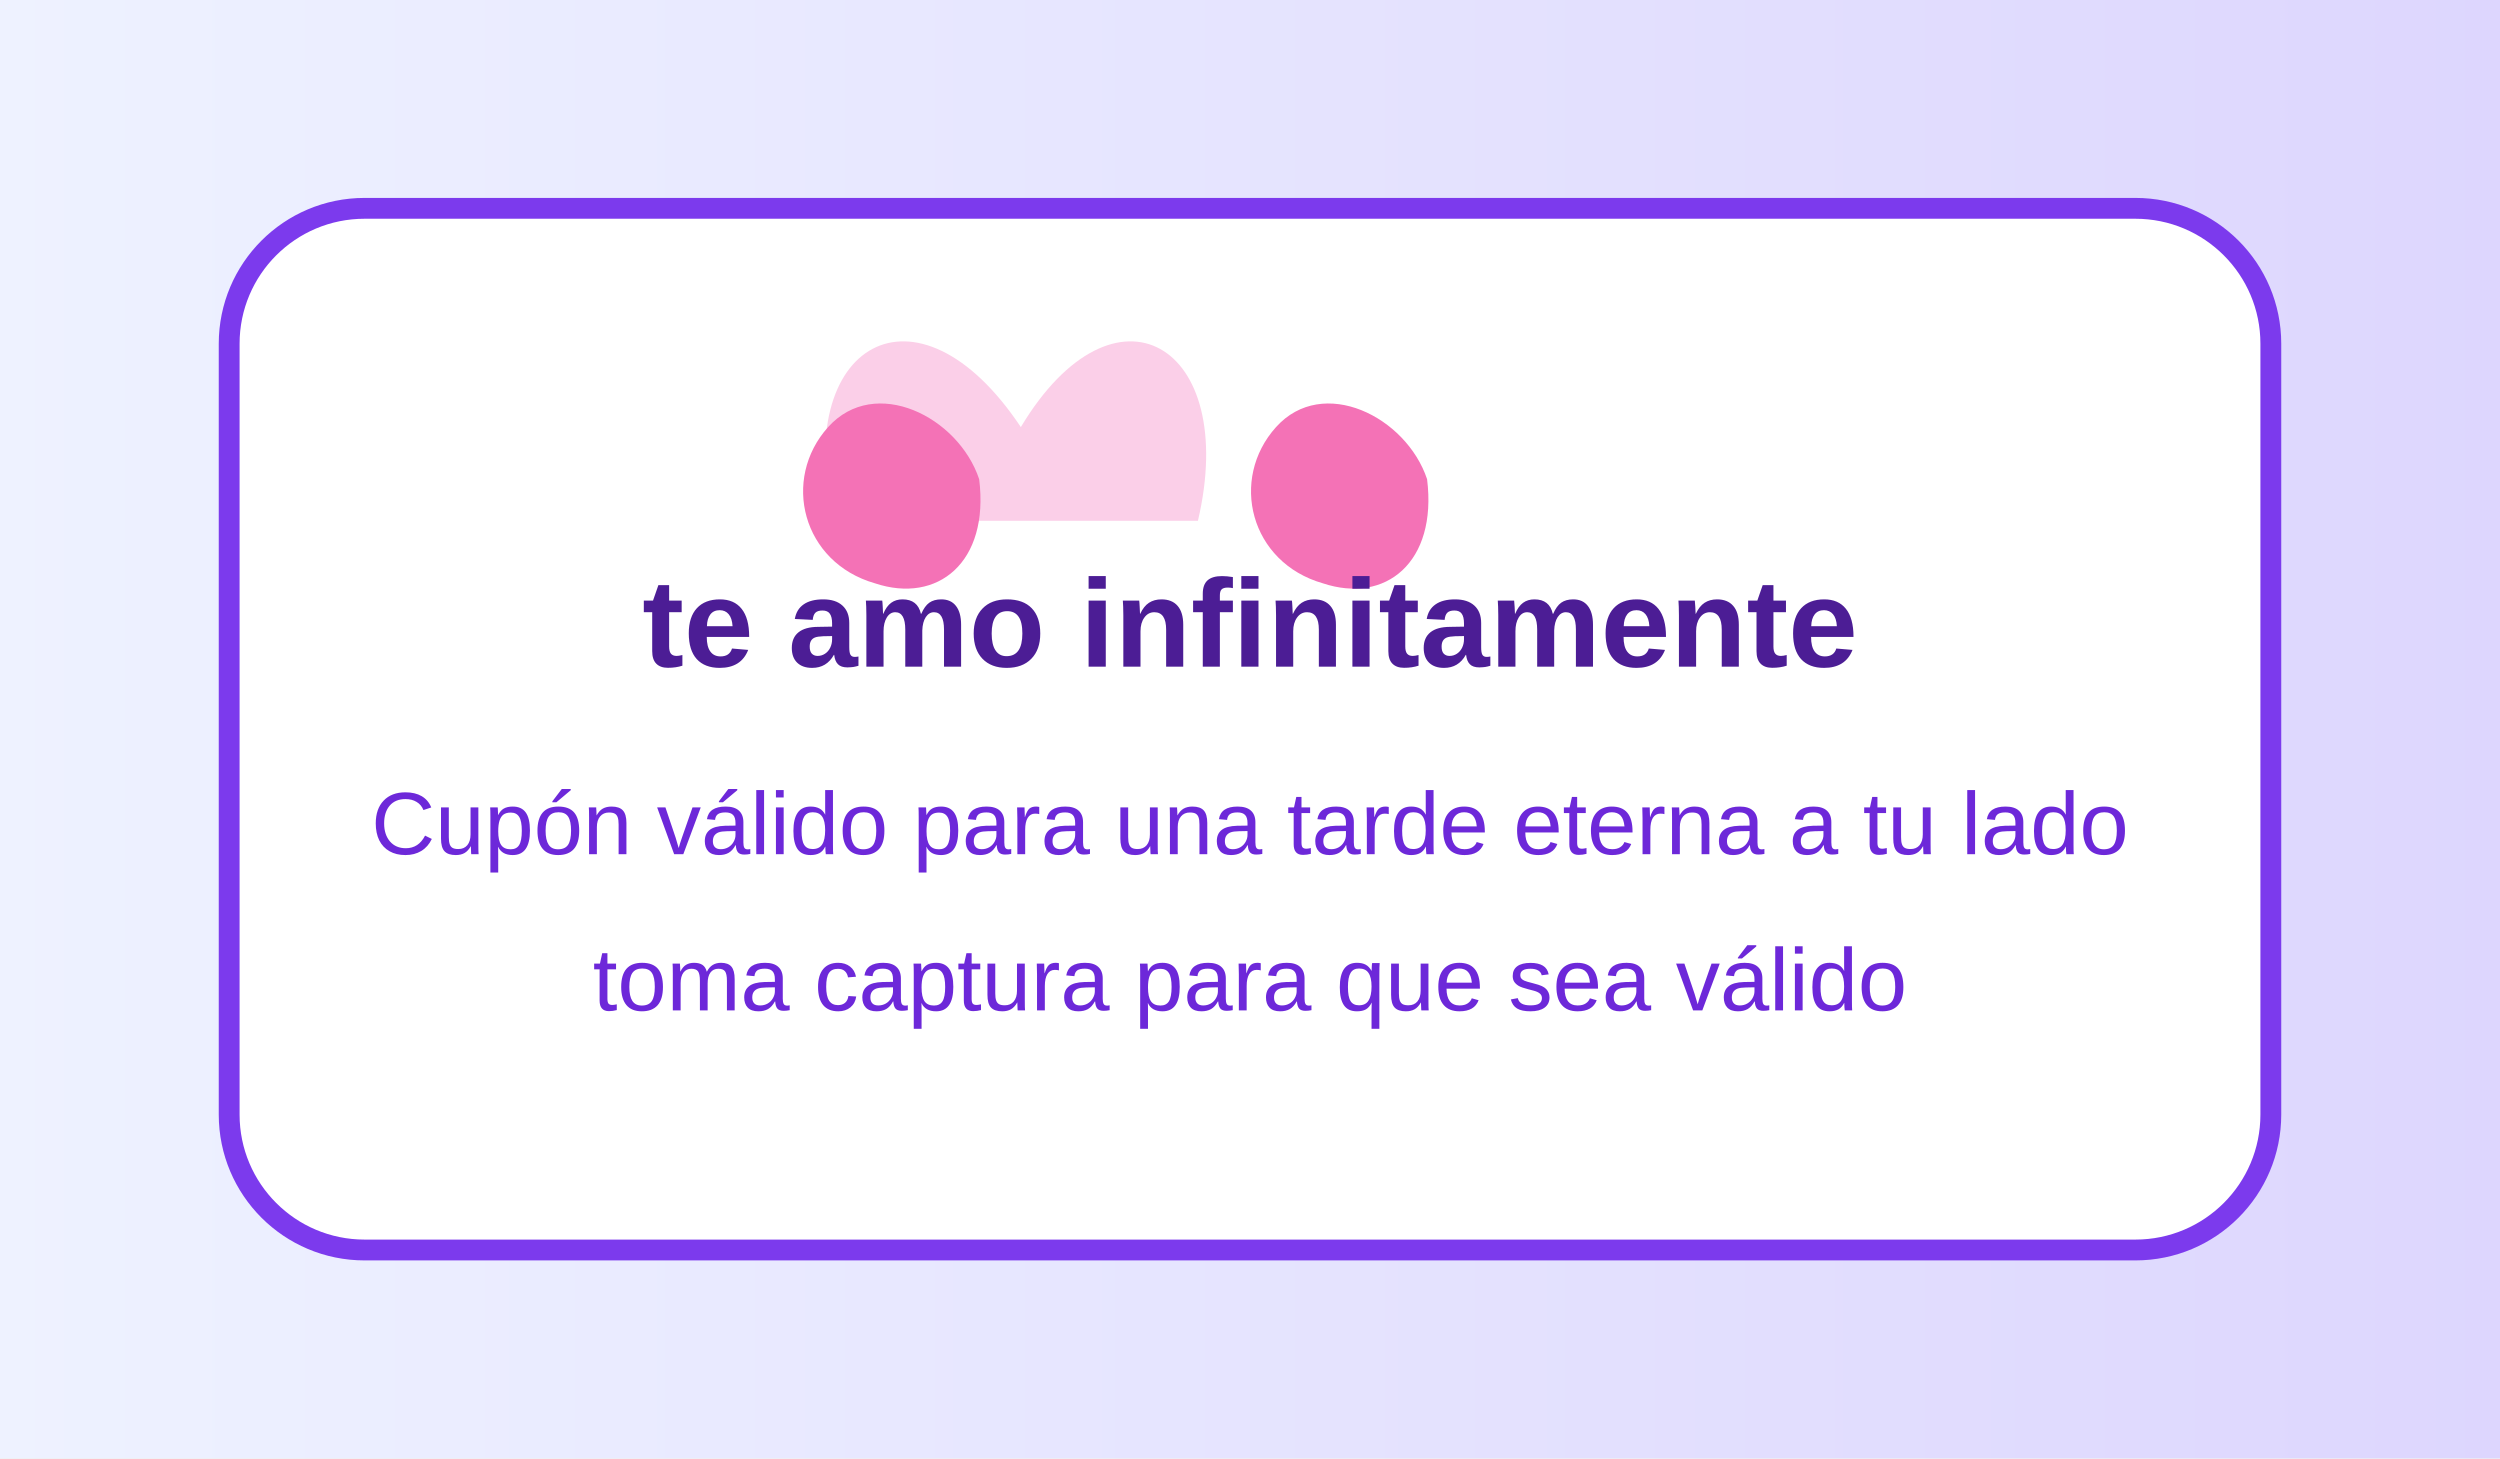
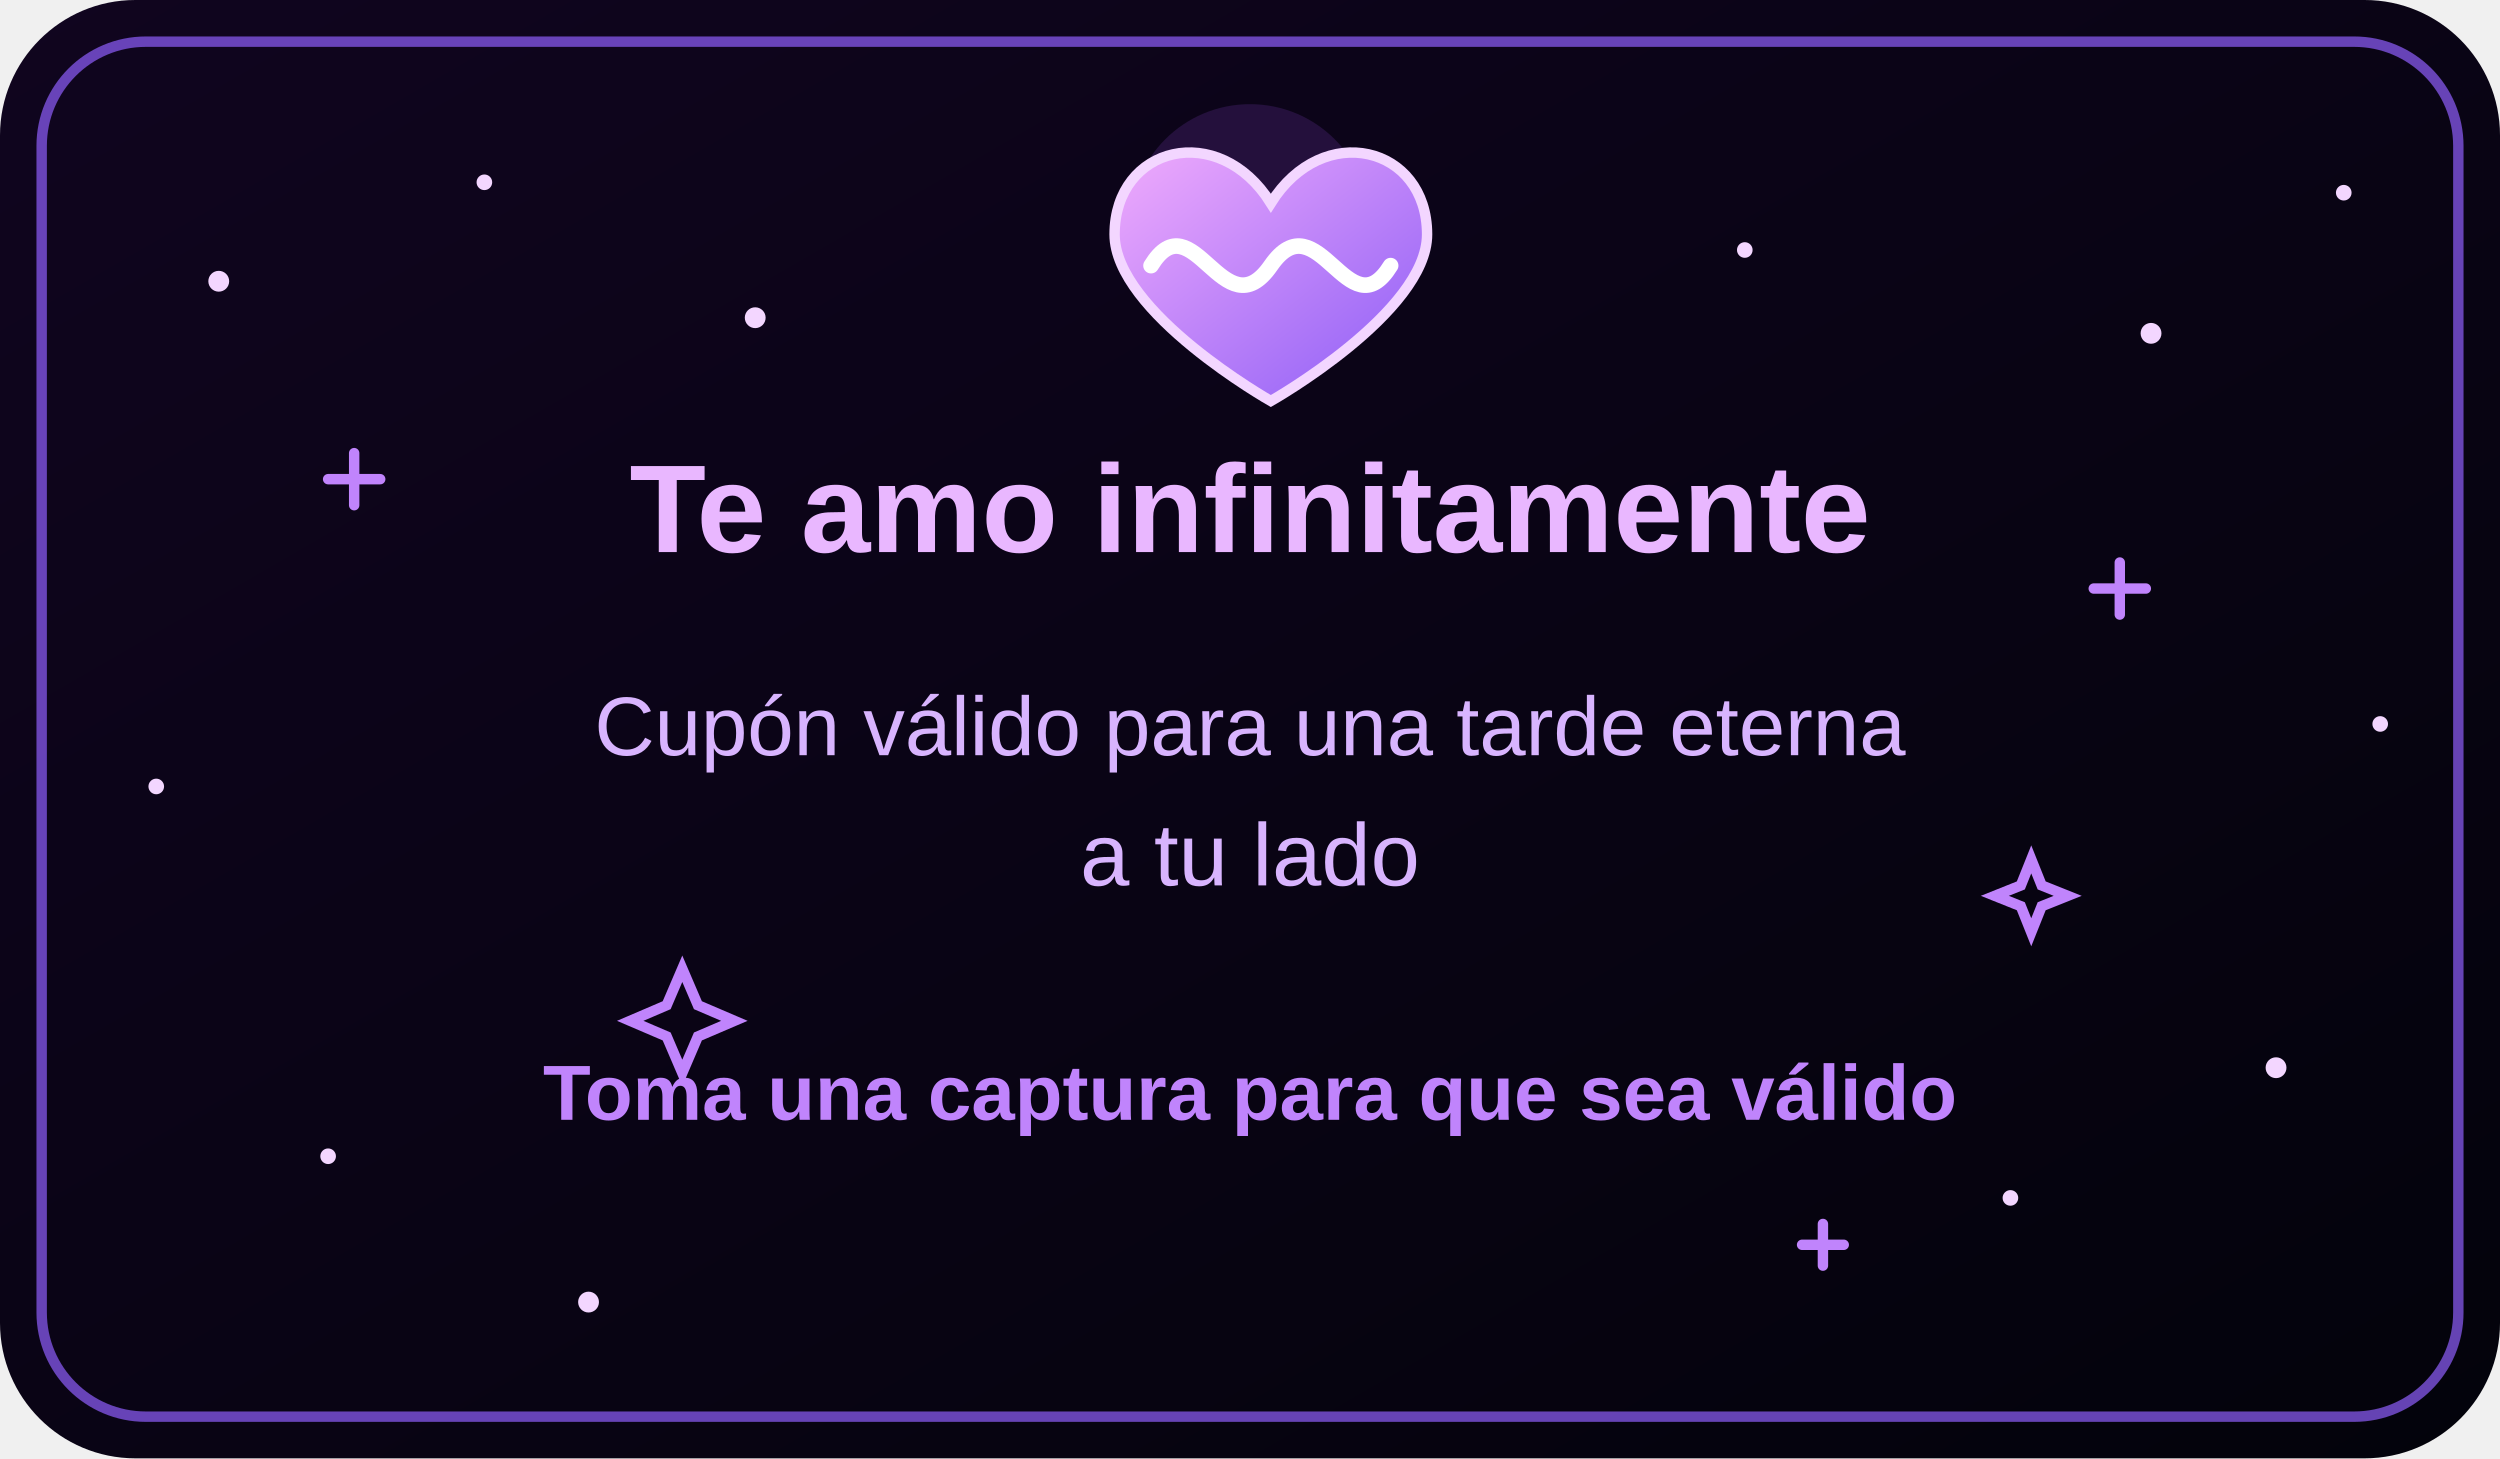
<svg xmlns="http://www.w3.org/2000/svg" width="480" height="280" viewBox="0 0 480 280">
  <defs>
-     <linearGradient id="bg400" x1="0" x2="1">
-       <stop offset="0%" stop-color="#eef2ff" />
-       <stop offset="100%" stop-color="#ddd6fe" />
+     <linearGradient id="night400" x1="0" y1="0" x2="1" y2="1">
+       <stop offset="0%" stop-color="#10051f" />
+       <stop offset="100%" stop-color="#03030b" />
+     </linearGradient>
+     <linearGradient id="purple400" x1="0" y1="0" x2="1" y2="1">
+       <stop offset="0%" stop-color="#f0abfc" />
+       <stop offset="100%" stop-color="#8b5cf6" />
    </linearGradient>
  </defs>
-   <rect width="480" height="280" fill="url(#bg400)" />
-   <rect x="44" y="40" width="392" height="200" rx="26" fill="#ffffff" stroke="#7c3aed" stroke-width="4" />
-   <path d="M160 100 C152 66 176 52 196 82 C214 52 238 66 230 100" fill="#fbcfe8" />
-   <path d="M188 92 C184 80 168 72 159 82 C150 92 154 108 168 112 C180 116 190 108 188 92" fill="#f472b6" />
-   <path d="M274 92 C270 80 254 72 245 82 C236 92 240 108 254 112 C266 116 276 108 274 92" fill="#f472b6" />
-   <text x="240" y="128" text-anchor="middle" font-family="Arial, sans-serif" font-size="24" font-weight="700" fill="#4c1d95">te amo infinitamente</text>
-   <text x="240" y="164" text-anchor="middle" font-family="Arial, sans-serif" font-size="17" fill="#6d28d9">Cupón válido para una tarde eterna a tu lado</text>
-   <text x="240" y="194" text-anchor="middle" font-family="Arial, sans-serif" font-size="17" fill="#6d28d9">toma captura para que sea válido</text>
+   <rect width="480" height="280" rx="26" fill="url(#night400)" />
+   <rect x="8" y="8" width="464" height="264" rx="20" fill="none" stroke="#8b5cf6" stroke-opacity=".72" stroke-width="2" />
+   <g fill="#f3d6ff">
+     <circle cx="42" cy="54" r="2" />
+     <circle cx="93" cy="35" r="1.5" />
+     <circle cx="145" cy="61" r="2" />
+     <circle cx="335" cy="48" r="1.5" />
+     <circle cx="413" cy="64" r="2" />
+     <circle cx="450" cy="37" r="1.5" />
+     <circle cx="63" cy="222" r="1.5" />
+     <circle cx="113" cy="250" r="2" />
+     <circle cx="386" cy="230" r="1.5" />
+     <circle cx="437" cy="205" r="2" />
+     <circle cx="30" cy="151" r="1.5" />
+     <circle cx="457" cy="139" r="1.5" />
+   </g>
+   <g fill="none" stroke="#c084fc" stroke-linecap="round" stroke-width="2">
+     <path d="M68 87v10m-5-5h10M407 108v10m-5-5h10M350 235v8m-4-4h8" />
+     <path d="m131 186 3 7 7 3-7 3-3 7-3-7-7-3 7-3zM390 165l2 5 5 2-5 2-2 5-2-5-5-2 5-2z" />
+   </g>
+   <circle cx="240" cy="43" r="23" fill="#a855f7" fill-opacity=".16" />
+   <path d="M214 45c0-17 20-22 30-6 10-16 30-11 30 6 0 15-30 32-30 32s-30-17-30-32z" fill="url(#purple400)" stroke="#f3d6ff" stroke-width="2" />
+   <path d="M221 51c8-13 14 13 23 0s15 13 23 0" fill="none" stroke="#fff" stroke-linecap="round" stroke-width="3" />
+   <text x="240" y="106" text-anchor="middle" font-family="Arial, sans-serif" font-size="24" font-weight="700" fill="#e9b7ff">Te amo infinitamente</text>
+   <text x="240" y="145" text-anchor="middle" font-family="Arial, sans-serif" font-size="16" fill="#d8b4fe">Cupón válido para una tarde eterna</text>
+   <text x="240" y="170" text-anchor="middle" font-family="Arial, sans-serif" font-size="17" fill="#d8b4fe">a tu lado</text>
+   <text x="240" y="215" text-anchor="middle" font-family="Arial, sans-serif" font-size="15" font-weight="700" fill="#c084fc">Toma una captura para que sea válido</text>
</svg>
